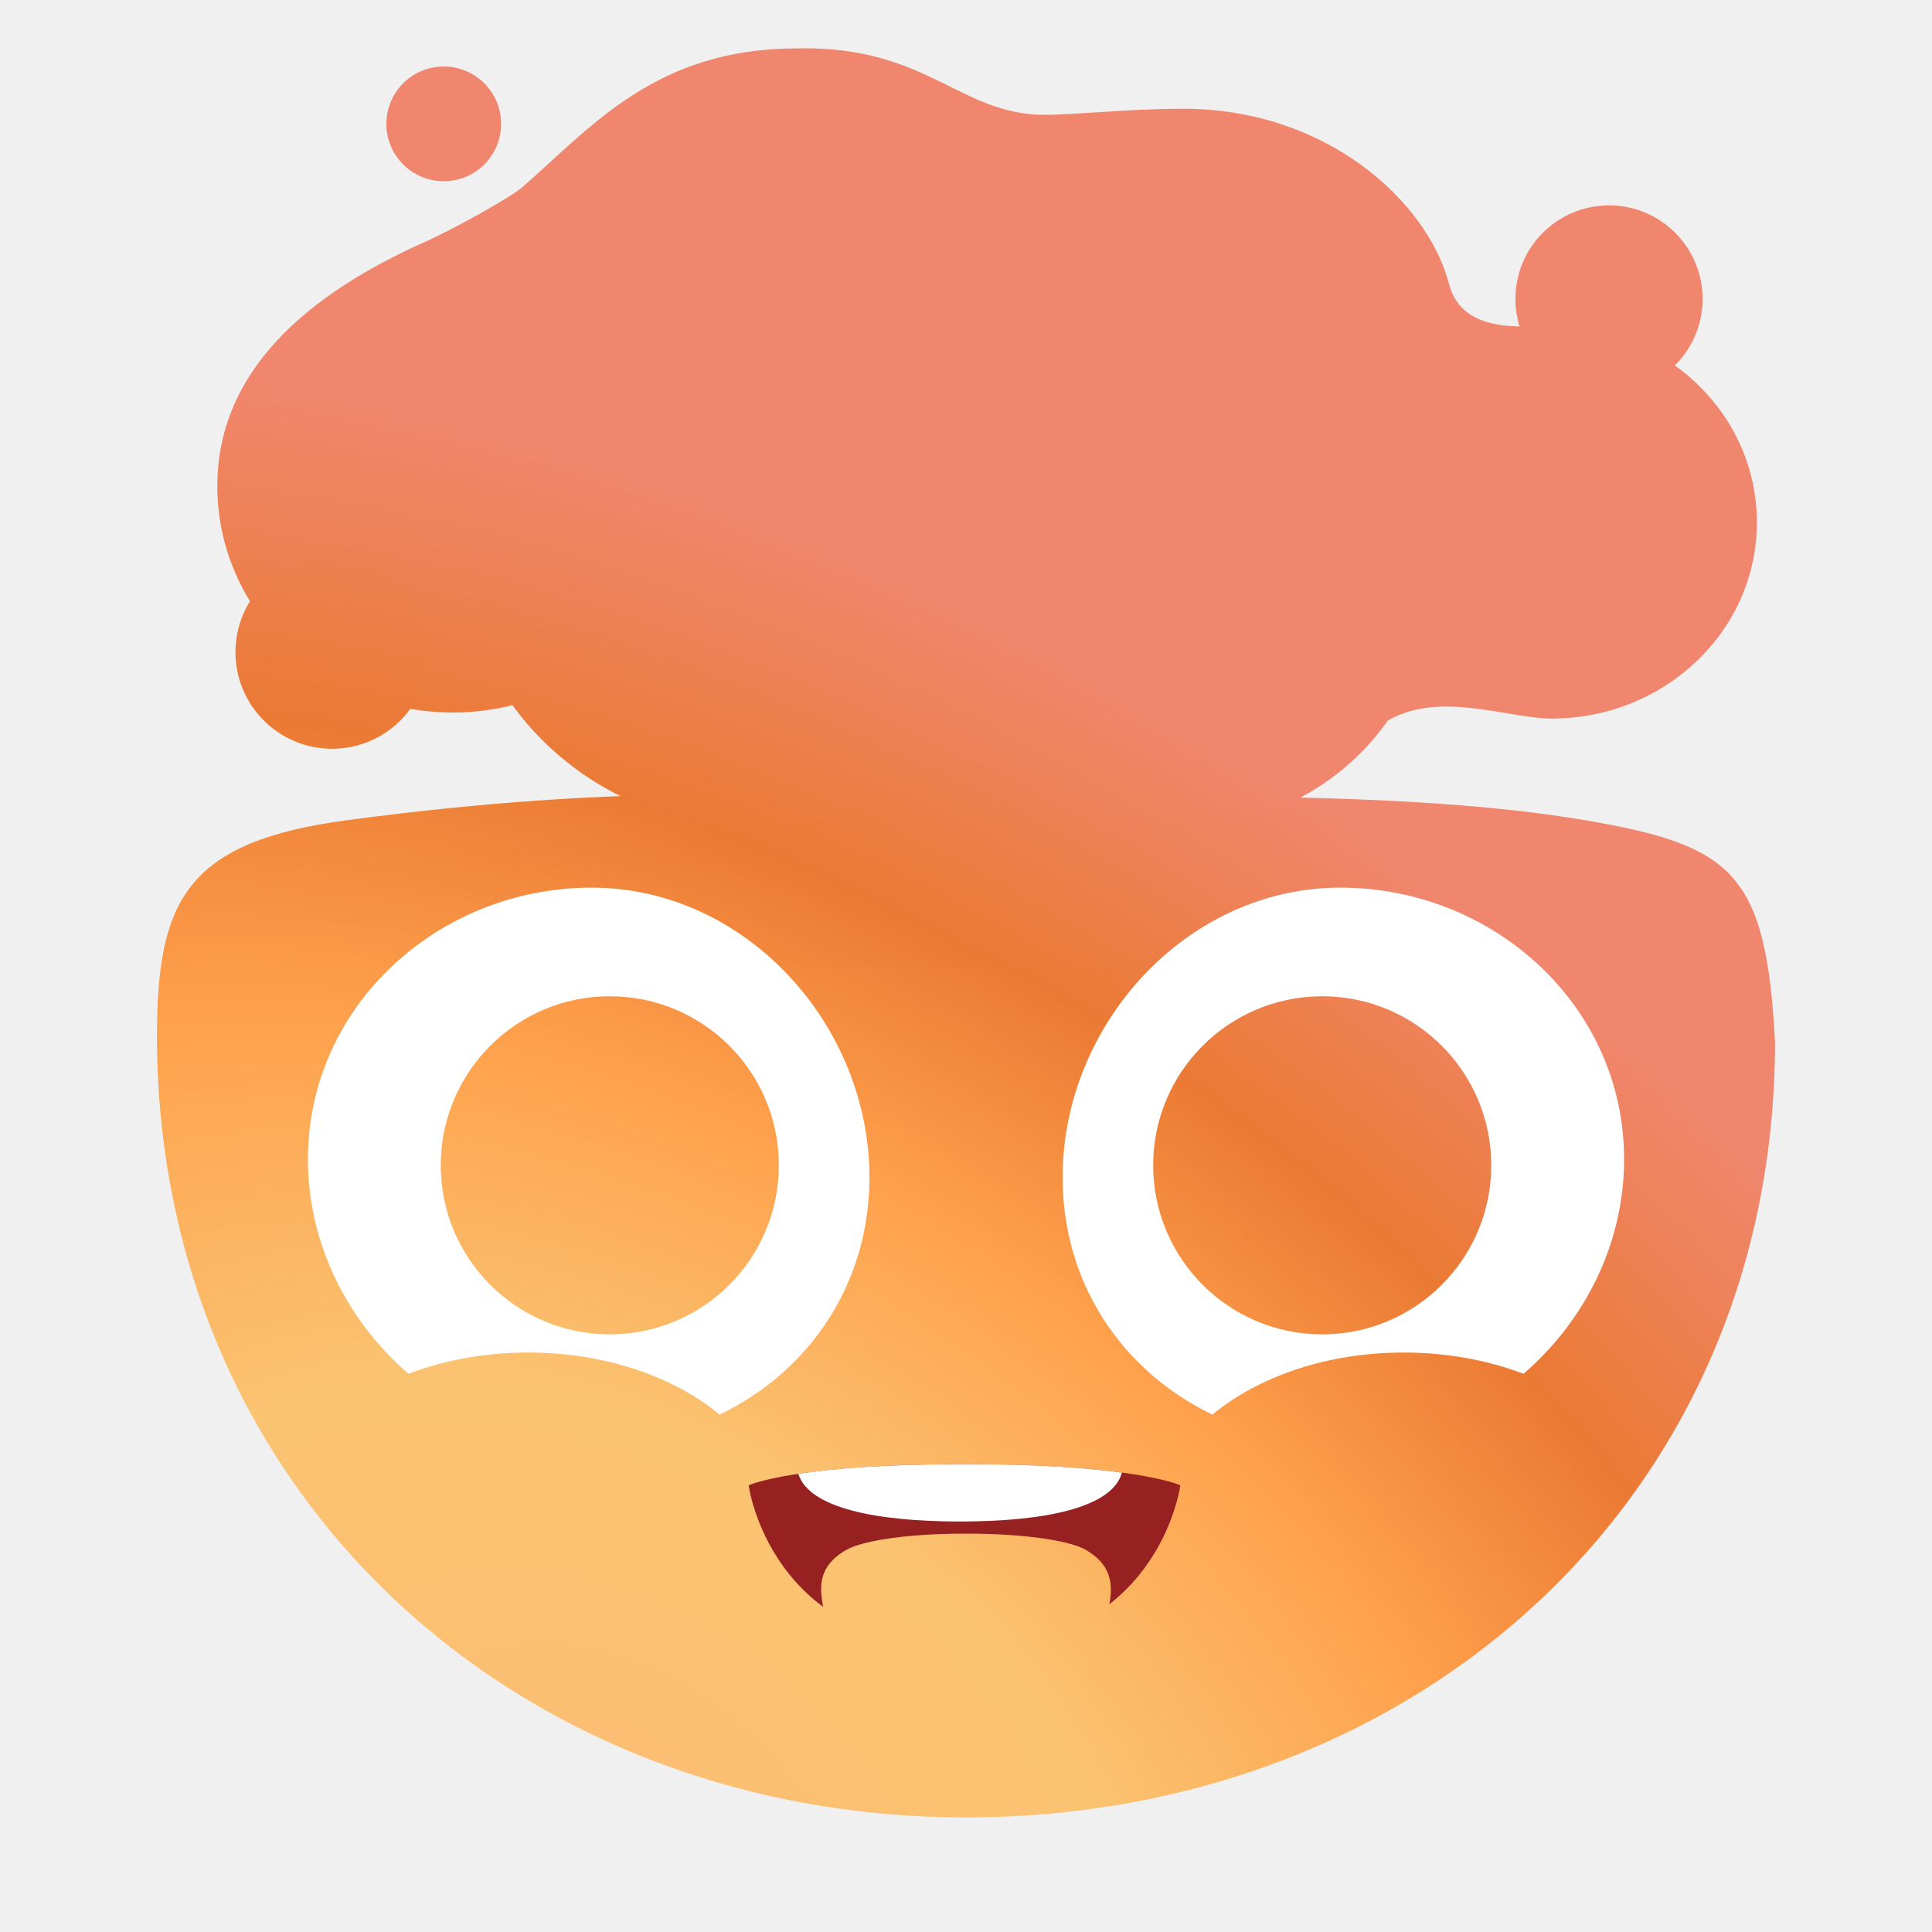
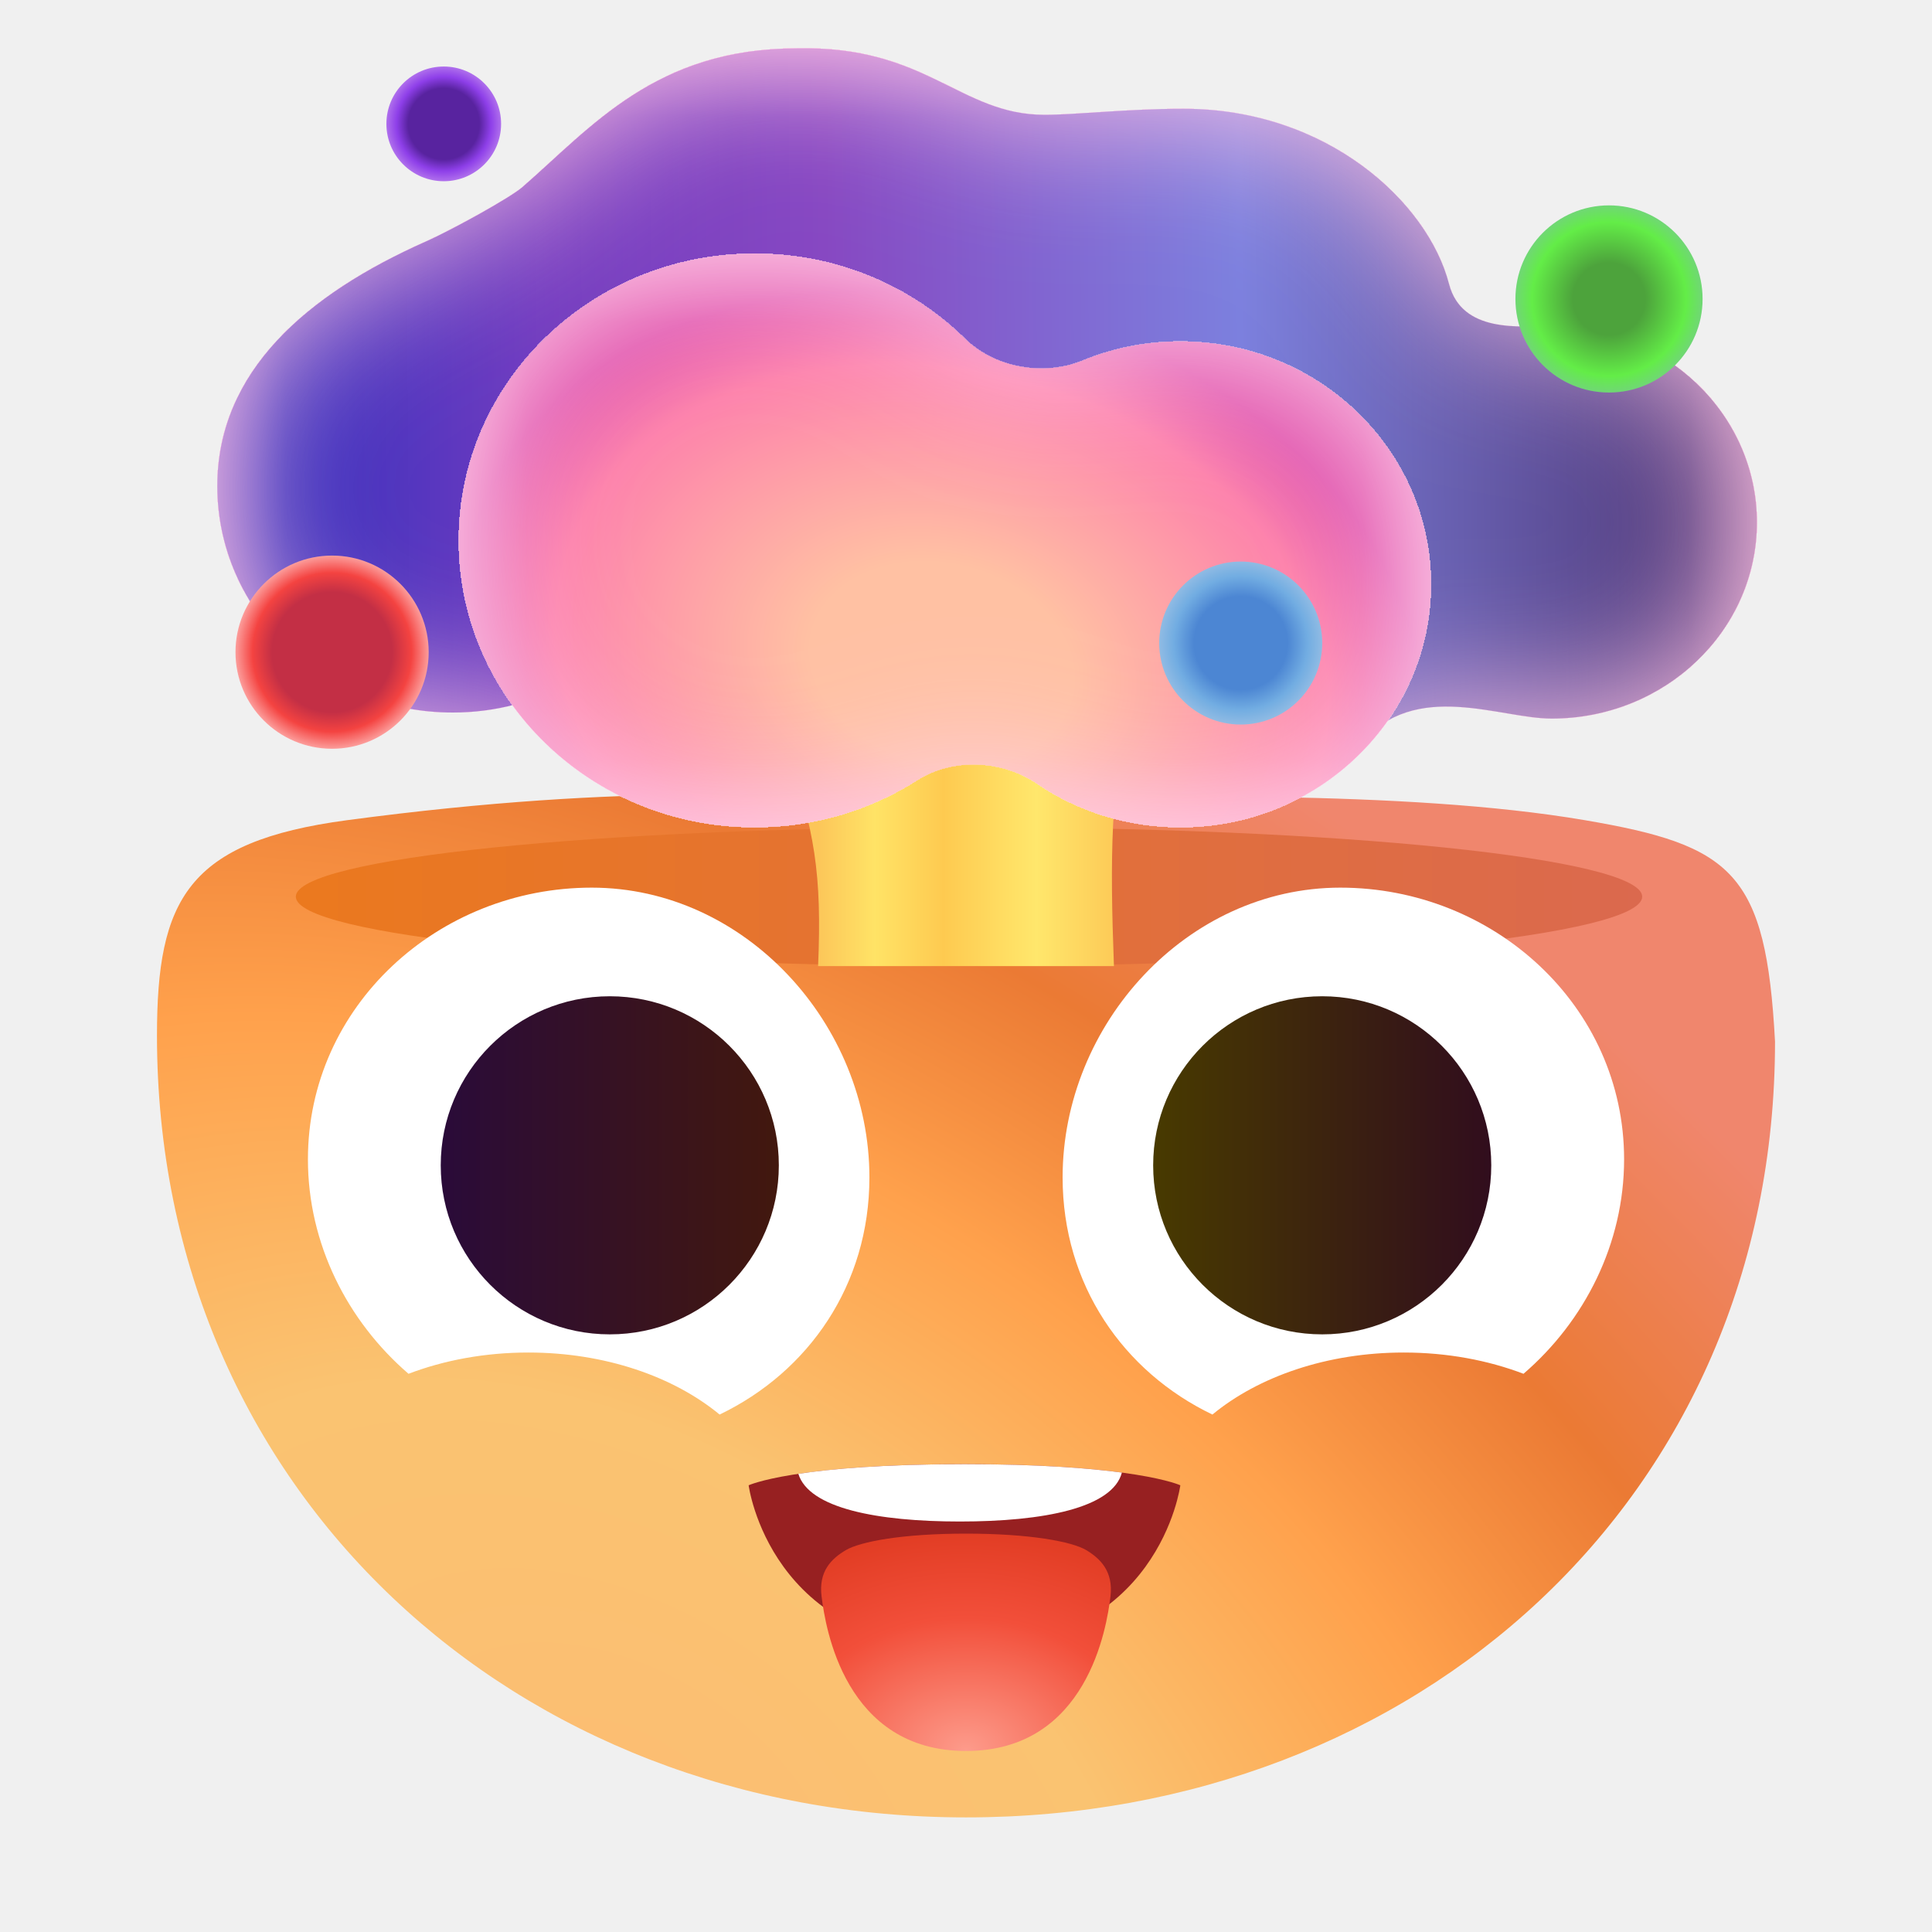
<svg xmlns="http://www.w3.org/2000/svg" height="1em" style="flex:none;line-height:1" viewBox="0 0 320 320" width="1em">
-   <path d="M294 172.519c0 75.655-59.442 128.5-134 128.5-74.558 0-134-53.845-134-129.5 0-22.5 5-32.141 31.5-35.671 47.5-6.329 72.542-3.829 102.5-3.829 29.959 0 72.556-1.27 102.5 3.829 24.5 4.171 30 8.671 31.5 36.671z" fill="url(#lobe-icons-lobe-hub-_R_0_)" />
+   <path d="M294 172.519c0 75.655-59.442 128.5-134 128.5-74.558 0-134-53.845-134-129.5 0-22.5 5-32.141 31.5-35.671 47.5-6.329 72.542-3.829 102.5-3.829 29.959 0 72.556-1.27 102.5 3.829 24.5 4.171 30 8.671 31.5 36.671z" fill="url(#lobe-icons-lobe-hub-0-_R_0_)" />
  <path d="M159.75 242.51c-28.25 0-35.75 3.5-35.75 3.5s3.5 27 35.75 27 35.75-27 35.75-27-7.5-3.5-35.75-3.5z" fill="#972021" />
-   <path d="M271.999 148.517c0 6.351-49.92 11.5-111.5 11.5s-111.5-5.149-111.5-11.5c0-6.352 49.92-11.5 111.5-11.5s111.5 5.148 111.5 11.5z" fill="url(#lobe-icons-lobe-hub-_R_0_)" />
-   <path d="M135.503 160.013c.633-14.972-.483-22.788-5.5-36.443 0 0 9.5-12.056 27-12.056s30 3.064 30 3.064c-3.028 16.793-3.182 26.921-2.5 45.435h-49z" fill="url(#lobe-icons-lobe-hub-_R_0_)" />
+   <path d="M271.999 148.517c0 6.351-49.92 11.5-111.5 11.5s-111.5-5.149-111.5-11.5c0-6.352 49.92-11.5 111.5-11.5s111.5 5.148 111.5 11.5z" fill="url(#lobe-icons-lobe-hub-1-_R_0_)" />
+   <path d="M135.503 160.013c.633-14.972-.483-22.788-5.5-36.443 0 0 9.5-12.056 27-12.056s30 3.064 30 3.064c-3.028 16.793-3.182 26.921-2.5 45.435h-49z" fill="url(#lobe-icons-lobe-hub-2-_R_0_)" />
  <path d="M119.191 234.294c14.742-7.076 24.811-21.51 24.811-39.273 0-25.406-20.595-48-46-48s-47 19.594-47 45c0 13.983 6.542 26.812 16.662 35.521 5.893-2.245 12.652-3.521 19.838-3.521 12.705 0 24.077 3.989 31.689 10.273zM200.813 234.294c-14.742-7.076-24.811-21.51-24.811-39.273 0-25.406 20.595-48 46-48s47 19.594 47 45c0 13.983-6.543 26.812-16.662 35.521-5.893-2.245-12.652-3.521-19.838-3.521-12.705 0-24.077 3.989-31.689 10.273z" fill="#fff" />
-   <path d="M101 221.012c15.464 0 28-12.536 28-28s-12.536-28-28-28-28 12.536-28 28 12.536 28 28 28z" fill="url(#lobe-icons-lobe-hub-_R_0_)" />
-   <path d="M219 221.012c-15.464 0-28-12.536-28-28s12.536-28 28-28 28 12.536 28 28-12.536 28-28 28z" fill="url(#lobe-icons-lobe-hub-_R_0_)" />
-   <g filter="url(#lobe-icons-lobe-hub-_R_0_)">
-     <path d="M172.997 19.016c-14.027 0-19.5-11.5-41-11-23.394 0-34 13-45.5 23-1.958 1.702-11.5 7-16 9-19.683 8.748-34.5 21.5-34.5 40.5 0 20.711 17.461 37.5 39 37.5 3.536 0 6.963-.453 10.22-1.301 8.7 10.539 22.179 16.658 37.28 17.301 23.5 1 31-15.25 44.5-8.5 9.259 4.629 13.83 8.5 28.5 8.5 17.108 0 25.057-5.233 30-11 9-10.5 22.879-4 31.5-4 18.778 0 34-14.551 34-32.5 0-17.95-15.222-32.5-34-32.5-5.15 0-14.856 1.27-17-7-3.5-13.5-20.148-29-44-29-9.318 0-17.691 1-23 1z" fill="url(#lobe-icons-lobe-hub-_R_0_)" />
+   <path d="M101 221.012c15.464 0 28-12.536 28-28s-12.536-28-28-28-28 12.536-28 28 12.536 28 28 28z" fill="url(#lobe-icons-lobe-hub-3-_R_0_)" />
+   <path d="M219 221.012c-15.464 0-28-12.536-28-28s12.536-28 28-28 28 12.536 28 28-12.536 28-28 28z" fill="url(#lobe-icons-lobe-hub-4-_R_0_)" />
+   <g filter="url(#lobe-icons-lobe-hub-5-_R_0_)">
+     <path d="M172.997 19.016c-14.027 0-19.5-11.5-41-11-23.394 0-34 13-45.5 23-1.958 1.702-11.5 7-16 9-19.683 8.748-34.5 21.5-34.5 40.5 0 20.711 17.461 37.5 39 37.5 3.536 0 6.963-.453 10.22-1.301 8.7 10.539 22.179 16.658 37.28 17.301 23.5 1 31-15.25 44.5-8.5 9.259 4.629 13.83 8.5 28.5 8.5 17.108 0 25.057-5.233 30-11 9-10.5 22.879-4 31.5-4 18.778 0 34-14.551 34-32.5 0-17.95-15.222-32.5-34-32.5-5.15 0-14.856 1.27-17-7-3.5-13.5-20.148-29-44-29-9.318 0-17.691 1-23 1z" fill="url(#lobe-icons-lobe-hub-6-_R_0_)" />
  </g>
-   <path d="M82.998 20.517a9.5 9.5 0 11-19 0 9.5 9.5 0 0119 0z" fill="url(#lobe-icons-lobe-hub-_R_0_)" />
-   <path d="M71.002 108.021c0 8.836-7.163 16-16 16s-16-7.164-16-16c0-8.837 7.163-16 16-16s16 7.163 16 16z" fill="url(#lobe-icons-lobe-hub-_R_0_)" />
-   <path d="M282.002 49.516c0 8.56-6.94 15.5-15.5 15.5-8.56 0-15.5-6.94-15.5-15.5 0-8.56 6.94-15.5 15.5-15.5 8.56 0 15.5 6.94 15.5 15.5z" fill="url(#lobe-icons-lobe-hub-_R_0_)" />
+   <path d="M82.998 20.517a9.5 9.5 0 11-19 0 9.5 9.5 0 0119 0z" fill="url(#lobe-icons-lobe-hub-7-_R_0_)" />
+   <path d="M71.002 108.021c0 8.836-7.163 16-16 16s-16-7.164-16-16c0-8.837 7.163-16 16-16s16 7.163 16 16z" fill="url(#lobe-icons-lobe-hub-8-_R_0_)" />
+   <path d="M282.002 49.516c0 8.56-6.94 15.5-15.5 15.5-8.56 0-15.5-6.94-15.5-15.5 0-8.56 6.94-15.5 15.5-15.5 8.56 0 15.5 6.94 15.5 15.5z" fill="url(#lobe-icons-lobe-hub-9-_R_0_)" />
  <path d="M132.232 244.111c5.483-.823 14.191-1.601 27.515-1.601 12.212 0 20.546.654 26.073 1.396-1.542 5.861-12.963 8.104-26.823 8.104-13.698 0-25.013-2.191-26.765-7.899z" fill="#fff" />
-   <path d="M160.006 290.016c20.099 0 23.305-20.488 23.927-25.61.478-4.146-1.675-6.244-4.02-7.659-2.345-1.414-9.379-2.731-19.907-2.731-10.527 0-17.514 1.317-19.906 2.731-2.393 1.415-4.546 3.513-4.02 7.659.622 5.122 3.828 25.61 23.926 25.61z" fill="url(#lobe-icons-lobe-hub-_R_0_)" />
-   <g filter="url(#lobe-icons-lobe-hub-_R_0_)">
-     <path d="M171.694 129.744c-5.721-3.89-13.954-4.248-19.786-.526-7.724 4.929-16.971 7.798-26.91 7.798-27.062 0-49-21.267-49-47.5 0-26.234 21.938-47.5 49-47.5 13.628 0 25.956 5.392 34.838 14.097 4.948 4.85 13.088 6.24 19.498 3.609a42.502 42.502 0 0116.164-3.166c22.92 0 41.5 18.012 41.5 40.23 0 22.218-18.58 40.23-41.5 40.23-8.856 0-17.065-2.69-23.804-7.272z" fill="url(#lobe-icons-lobe-hub-_R_0_)" />
+   <path d="M160.006 290.016c20.099 0 23.305-20.488 23.927-25.61.478-4.146-1.675-6.244-4.02-7.659-2.345-1.414-9.379-2.731-19.907-2.731-10.527 0-17.514 1.317-19.906 2.731-2.393 1.415-4.546 3.513-4.02 7.659.622 5.122 3.828 25.61 23.926 25.61z" fill="url(#lobe-icons-lobe-hub-10-_R_0_)" />
+   <g filter="url(#lobe-icons-lobe-hub-11-_R_0_)">
+     <path d="M171.694 129.744c-5.721-3.89-13.954-4.248-19.786-.526-7.724 4.929-16.971 7.798-26.91 7.798-27.062 0-49-21.267-49-47.5 0-26.234 21.938-47.5 49-47.5 13.628 0 25.956 5.392 34.838 14.097 4.948 4.85 13.088 6.24 19.498 3.609a42.502 42.502 0 0116.164-3.166c22.92 0 41.5 18.012 41.5 40.23 0 22.218-18.58 40.23-41.5 40.23-8.856 0-17.065-2.69-23.804-7.272z" fill="url(#lobe-icons-lobe-hub-12-_R_0_)" />
  </g>
-   <path d="M219.002 106.51c0 7.456-6.044 13.5-13.5 13.5s-13.5-6.044-13.5-13.5 6.044-13.5 13.5-13.5 13.5 6.044 13.5 13.5z" fill="url(#lobe-icons-lobe-hub-_R_0_)" />
+   <path d="M219.002 106.51c0 7.456-6.044 13.5-13.5 13.5s-13.5-6.044-13.5-13.5 6.044-13.5 13.5-13.5 13.5 6.044 13.5 13.5z" fill="url(#lobe-icons-lobe-hub-13-_R_0_)" />
  <defs>
-     <radialGradient cx="0" cy="0" gradientTransform="rotate(-57.041 328.447 55.73) scale(238.957 377.848)" gradientUnits="userSpaceOnUse" id="lobe-icons-lobe-hub-_R_0_" r="1">
+     <radialGradient cx="0" cy="0" gradientTransform="rotate(-57.041 328.447 55.73) scale(238.957 377.848)" gradientUnits="userSpaceOnUse" id="lobe-icons-lobe-hub-0-_R_0_" r="1">
      <stop stop-color="#FCBD72" />
      <stop offset=".255" stop-color="#FAC371" />
      <stop offset=".465" stop-color="#FFA14C" />
      <stop offset=".64" stop-color="#EB7A34" />
      <stop offset=".845" stop-color="#F0866D" />
    </radialGradient>
-     <radialGradient cx="0" cy="0" gradientTransform="rotate(90 26.49 47.007) scale(9.5)" gradientUnits="userSpaceOnUse" id="lobe-icons-lobe-hub-_R_0_" r="1">
+     <radialGradient cx="0" cy="0" gradientTransform="rotate(90 26.49 47.007) scale(9.5)" gradientUnits="userSpaceOnUse" id="lobe-icons-lobe-hub-7-_R_0_" r="1">
      <stop offset=".62" stop-color="#58239F" />
      <stop offset=".822" stop-color="#8E3FE9" />
      <stop offset="1" stop-color="#AF6FEC" />
    </radialGradient>
-     <radialGradient cx="0" cy="0" gradientTransform="matrix(0 16 -16 0 55.002 108.021)" gradientUnits="userSpaceOnUse" id="lobe-icons-lobe-hub-_R_0_" r="1">
+     <radialGradient cx="0" cy="0" gradientTransform="matrix(0 16 -16 0 55.002 108.021)" gradientUnits="userSpaceOnUse" id="lobe-icons-lobe-hub-8-_R_0_" r="1">
      <stop offset=".62" stop-color="#C32F45" />
      <stop offset=".822" stop-color="#F44341" />
      <stop offset="1" stop-color="#FC9D9B" />
    </radialGradient>
-     <radialGradient cx="0" cy="0" gradientTransform="matrix(0 15.5 -15.5 0 266.502 49.516)" gradientUnits="userSpaceOnUse" id="lobe-icons-lobe-hub-_R_0_" r="1">
+     <radialGradient cx="0" cy="0" gradientTransform="matrix(0 15.5 -15.5 0 266.502 49.516)" gradientUnits="userSpaceOnUse" id="lobe-icons-lobe-hub-9-_R_0_" r="1">
      <stop offset=".385" stop-color="#4DA33C" />
      <stop offset=".822" stop-color="#63ED47" />
      <stop offset="1" stop-color="#70D775" />
    </radialGradient>
-     <radialGradient cx="0" cy="0" gradientTransform="matrix(0 -44 58.6667 0 160 290)" gradientUnits="userSpaceOnUse" id="lobe-icons-lobe-hub-_R_0_" r="1">
+     <radialGradient cx="0" cy="0" gradientTransform="matrix(0 -44 58.6667 0 160 290)" gradientUnits="userSpaceOnUse" id="lobe-icons-lobe-hub-10-_R_0_" r="1">
      <stop stop-color="#FD9B8B" />
      <stop offset=".5" stop-color="#F24F3A" />
      <stop offset="1" stop-color="#D93318" />
    </radialGradient>
-     <radialGradient cx="0" cy="0" gradientTransform="matrix(15.5 -61.50002 82.33886 20.75208 156 110)" gradientUnits="userSpaceOnUse" id="lobe-icons-lobe-hub-_R_0_" r="1">
+     <radialGradient cx="0" cy="0" gradientTransform="matrix(15.5 -61.50002 82.33886 20.75208 156 110)" gradientUnits="userSpaceOnUse" id="lobe-icons-lobe-hub-12-_R_0_" r="1">
      <stop offset=".26" stop-color="#FFC1A3" />
      <stop offset=".764" stop-color="#FD82AB" />
      <stop offset=".952" stop-color="#DF4FAA" />
    </radialGradient>
-     <radialGradient cx="0" cy="0" gradientTransform="rotate(90 49.496 156.006) scale(13.5)" gradientUnits="userSpaceOnUse" id="lobe-icons-lobe-hub-_R_0_" r="1">
+     <radialGradient cx="0" cy="0" gradientTransform="rotate(90 49.496 156.006) scale(13.5)" gradientUnits="userSpaceOnUse" id="lobe-icons-lobe-hub-13-_R_0_" r="1">
      <stop offset=".572" stop-color="#4C86D3" />
      <stop offset=".822" stop-color="#72ADE2" />
      <stop offset="1" stop-color="#90BBE3" />
    </radialGradient>
-     <linearGradient gradientUnits="userSpaceOnUse" id="lobe-icons-lobe-hub-_R_0_" x1="48.999" x2="271.999" y1="148.517" y2="148.517">
+     <linearGradient gradientUnits="userSpaceOnUse" id="lobe-icons-lobe-hub-1-_R_0_" x1="48.999" x2="271.999" y1="148.517" y2="148.517">
      <stop stop-color="#EB791E" />
      <stop offset="1" stop-color="#DB694E" />
    </linearGradient>
-     <linearGradient gradientUnits="userSpaceOnUse" id="lobe-icons-lobe-hub-_R_0_" x1="135.5" x2="187" y1="147.5" y2="147.5">
+     <linearGradient gradientUnits="userSpaceOnUse" id="lobe-icons-lobe-hub-2-_R_0_" x1="135.5" x2="187" y1="147.5" y2="147.5">
      <stop stop-color="#FCC659" />
      <stop offset=".183" stop-color="#FFE366" />
      <stop offset=".404" stop-color="#FECA50" />
      <stop offset=".702" stop-color="#FFE76C" />
      <stop offset="1" stop-color="#FCC553" />
    </linearGradient>
-     <linearGradient gradientUnits="userSpaceOnUse" id="lobe-icons-lobe-hub-_R_0_" x1="73" x2="247" y1="193.012" y2="193.012">
+     <linearGradient gradientUnits="userSpaceOnUse" id="lobe-icons-lobe-hub-3-_R_0_" x1="73" x2="247" y1="193.012" y2="193.012">
      <stop stop-color="#2A0B39" />
      <stop offset=".322" stop-color="#42180E" />
      <stop offset=".678" stop-color="#483A00" />
      <stop offset="1" stop-color="#310D1D" />
    </linearGradient>
-     <linearGradient gradientUnits="userSpaceOnUse" id="lobe-icons-lobe-hub-_R_0_" x1="73" x2="247" y1="193.012" y2="193.012">
+     <linearGradient gradientUnits="userSpaceOnUse" id="lobe-icons-lobe-hub-4-_R_0_" x1="73" x2="247" y1="193.012" y2="193.012">
      <stop stop-color="#2A0B39" />
      <stop offset=".322" stop-color="#42180E" />
      <stop offset=".678" stop-color="#483A00" />
      <stop offset="1" stop-color="#310D1D" />
    </linearGradient>
-     <linearGradient gradientUnits="userSpaceOnUse" id="lobe-icons-lobe-hub-_R_0_" x1="44.5" x2="291" y1="84" y2="82">
+     <linearGradient gradientUnits="userSpaceOnUse" id="lobe-icons-lobe-hub-6-_R_0_" x1="44.5" x2="291" y1="84" y2="82">
      <stop stop-color="#342FBD" />
      <stop offset=".188" stop-color="#733CC0" />
      <stop offset=".375" stop-color="#8748C2" />
      <stop offset=".654" stop-color="#7C80DE" />
      <stop offset="1" stop-color="#4A306D" />
    </linearGradient>
-     <filter color-interpolation-filters="sRGB" filterUnits="userSpaceOnUse" height="126.061" id="lobe-icons-lobe-hub-_R_0_" width="255" x="35.997" y="8">
+     <filter color-interpolation-filters="sRGB" filterUnits="userSpaceOnUse" height="126.061" id="lobe-icons-lobe-hub-5-_R_0_" width="255" x="35.997" y="8">
      <feFlood flood-opacity="0" result="BackgroundImageFix" />
      <feBlend in="SourceGraphic" in2="BackgroundImageFix" result="shape" />
      <feColorMatrix in="SourceAlpha" result="hardAlpha" values="0 0 0 0 0 0 0 0 0 0 0 0 0 0 0 0 0 0 127 0" />
      <feOffset />
      <feGaussianBlur stdDeviation="12" />
      <feComposite in2="hardAlpha" k2="-1" k3="1" operator="arithmetic" />
      <feColorMatrix values="0 0 0 0 1 0 0 0 0 0.765 0 0 0 0 0.897 0 0 0 1 0" />
      <feBlend in2="shape" result="effect1_innerShadow_1562_736" />
    </filter>
-     <filter color-interpolation-filters="sRGB" filterUnits="userSpaceOnUse" height="95" id="lobe-icons-lobe-hub-_R_0_" width="161" x="75.998" y="42.016">
+     <filter color-interpolation-filters="sRGB" filterUnits="userSpaceOnUse" height="95" id="lobe-icons-lobe-hub-11-_R_0_" width="161" x="75.998" y="42.016">
      <feFlood flood-opacity="0" result="BackgroundImageFix" />
      <feBlend in="SourceGraphic" in2="BackgroundImageFix" result="shape" />
      <feColorMatrix in="SourceAlpha" result="hardAlpha" values="0 0 0 0 0 0 0 0 0 0 0 0 0 0 0 0 0 0 127 0" />
      <feOffset />
      <feGaussianBlur stdDeviation="12" />
      <feComposite in2="hardAlpha" k2="-1" k3="1" operator="arithmetic" />
      <feColorMatrix values="0 0 0 0 1 0 0 0 0 0.825 0 0 0 0 0.923 0 0 0 1 0" />
      <feBlend in2="shape" result="effect1_innerShadow_1562_736" />
    </filter>
  </defs>
</svg>
